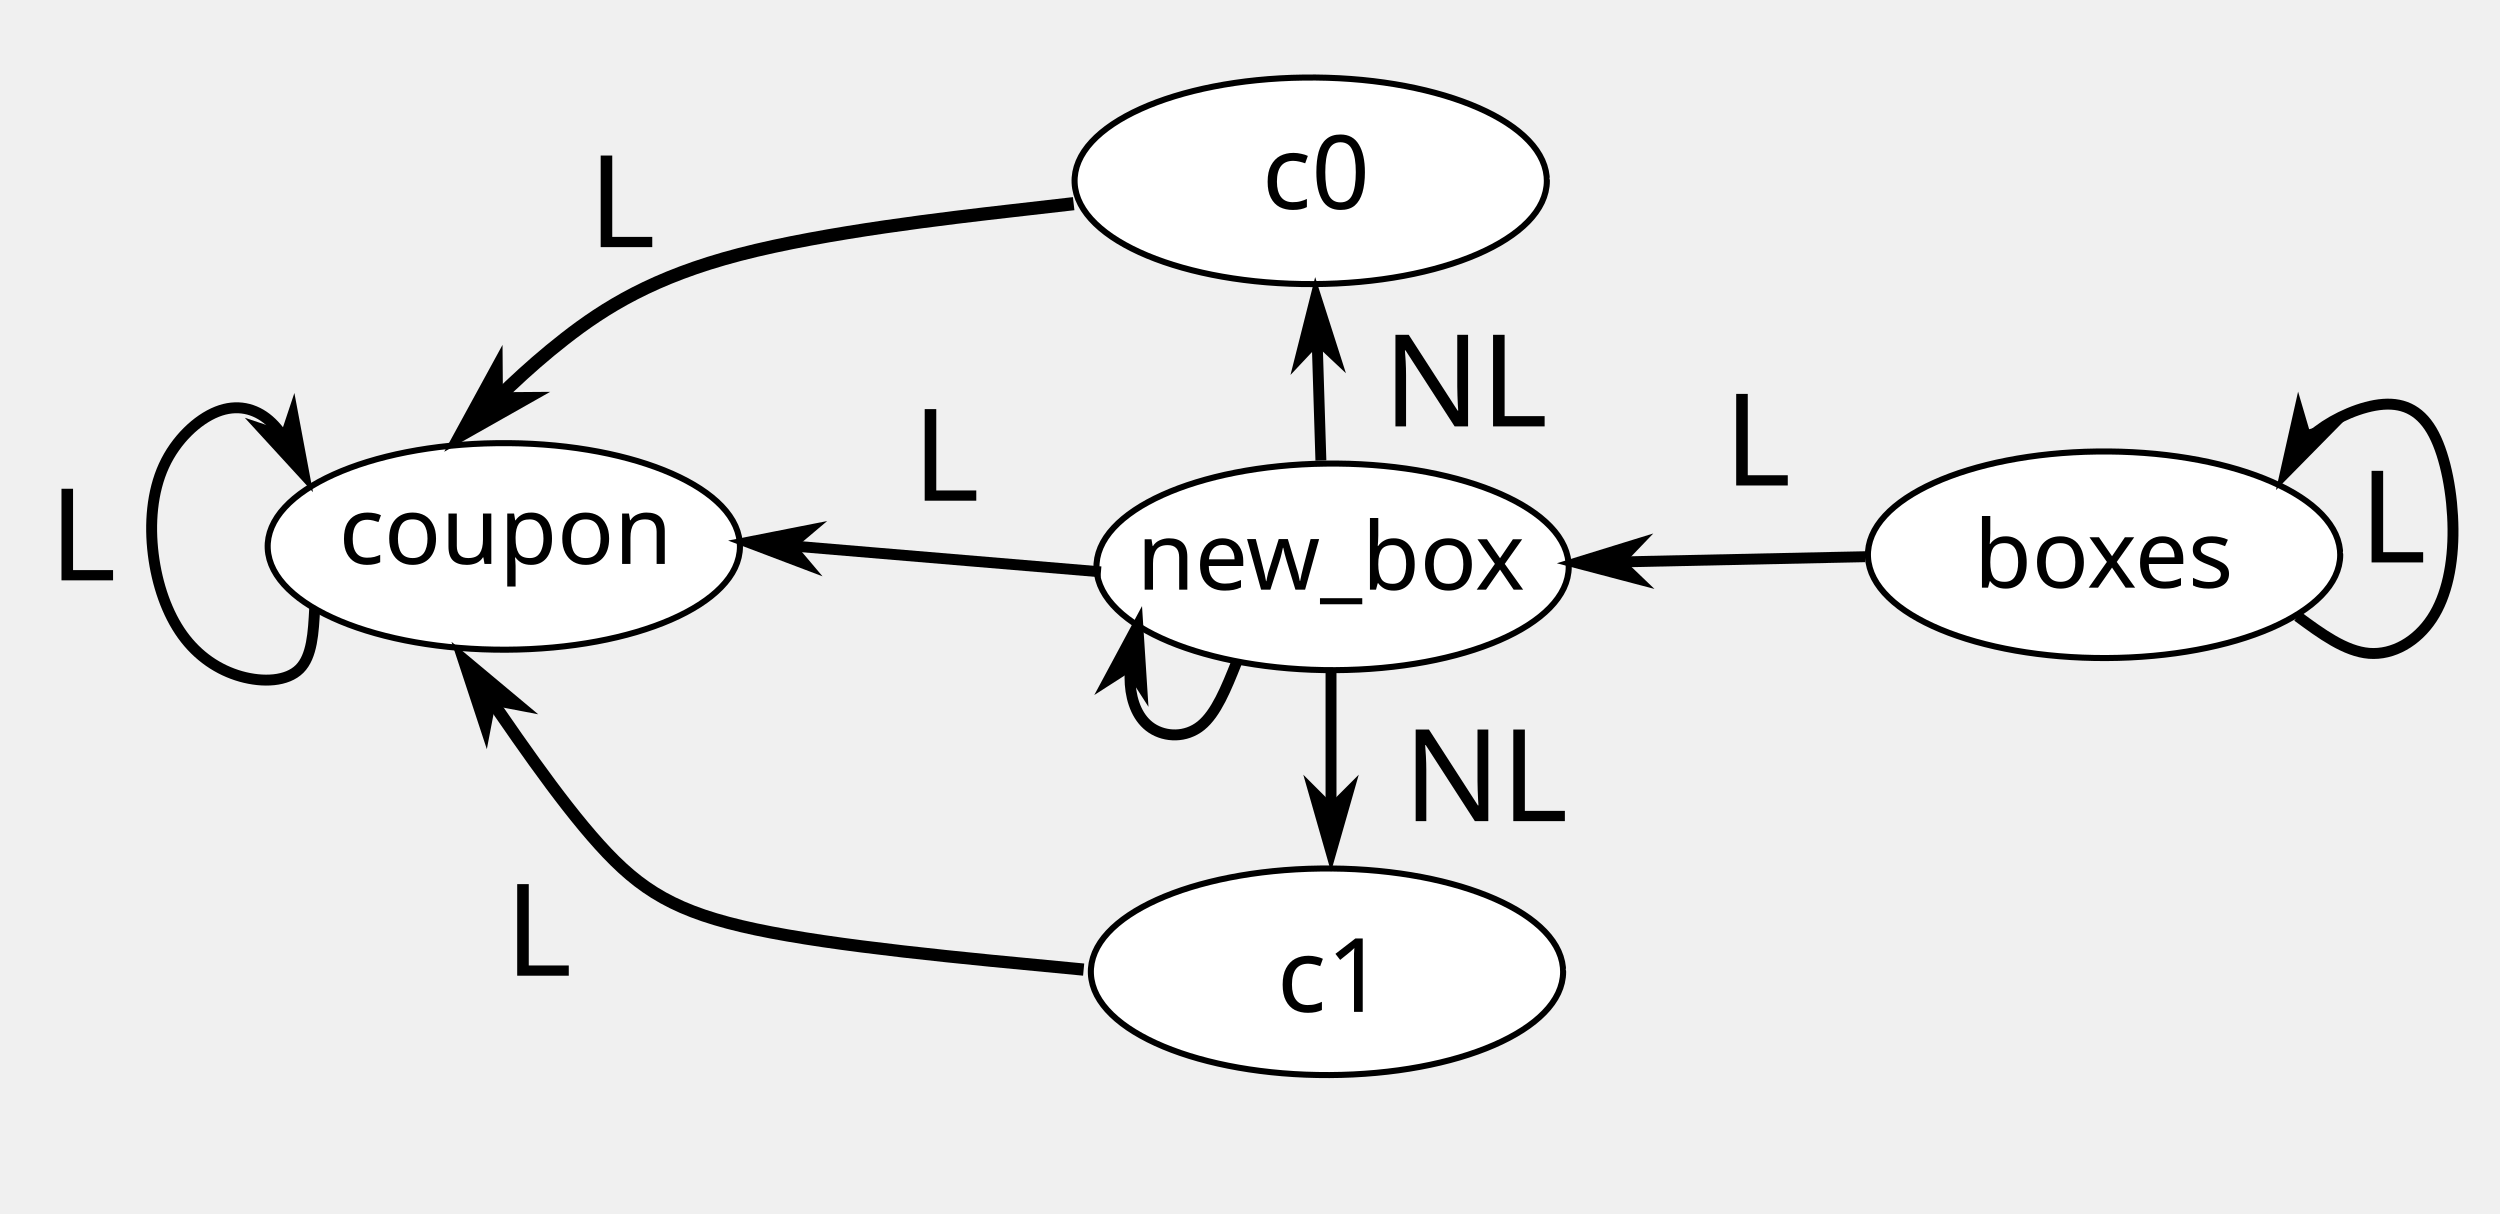
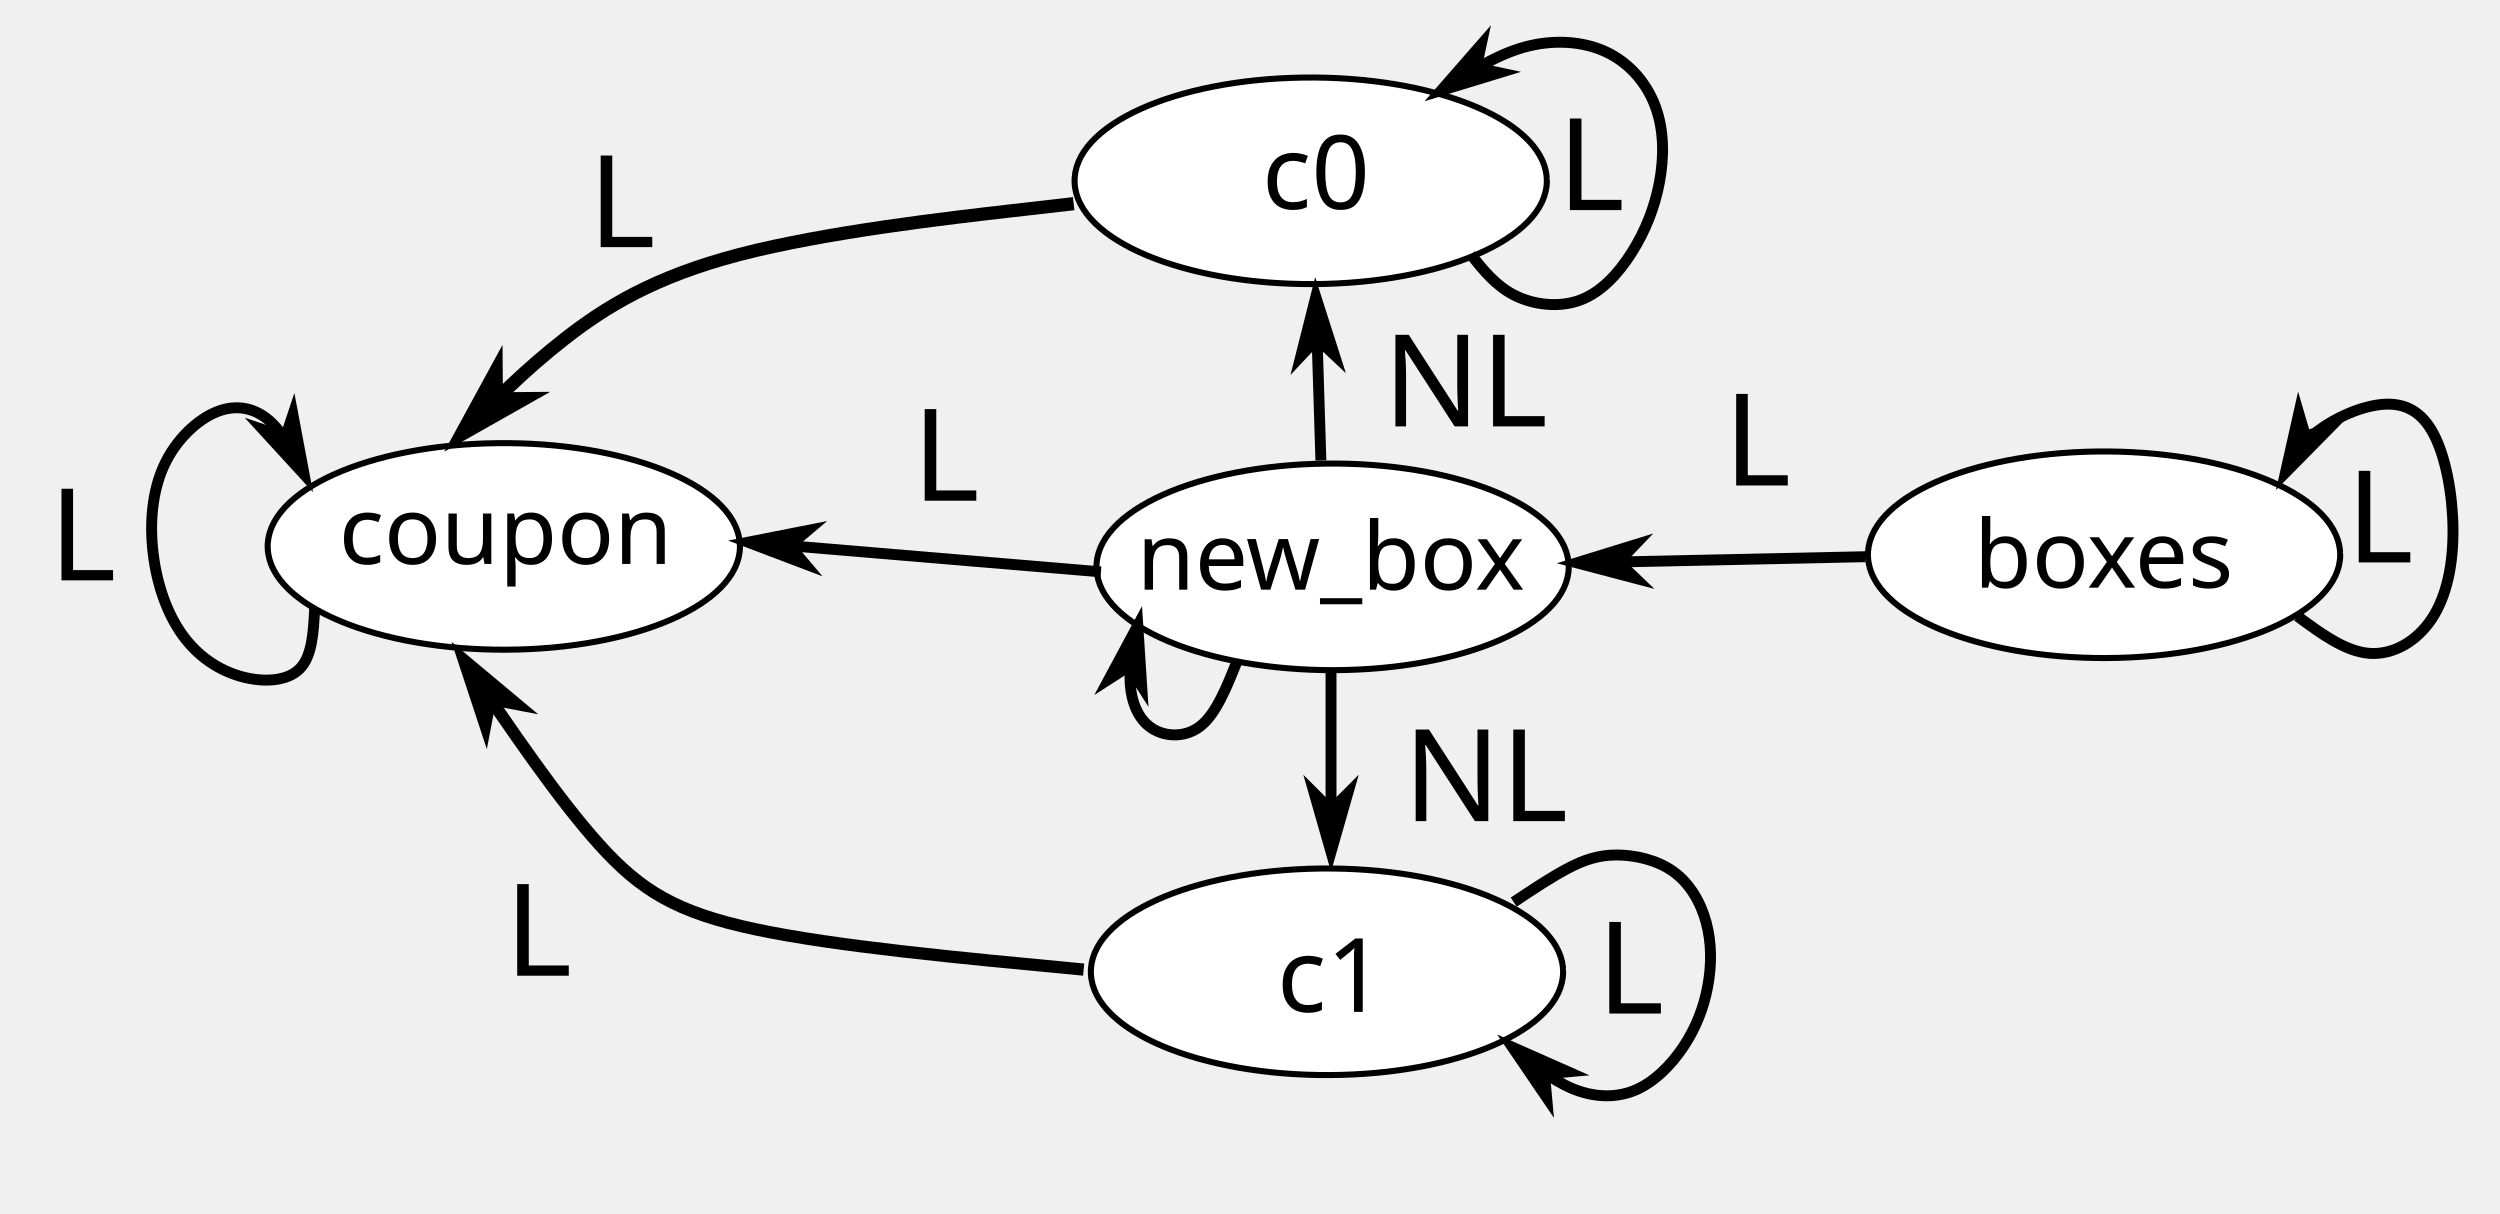
<svg xmlns="http://www.w3.org/2000/svg" xmlns:xlink="http://www.w3.org/1999/xlink" width="206mm" height="100mm" viewBox="0 0 206 100" version="1.1" id="svg5">
  <defs id="defs2">
    <marker style="overflow:visible;" id="marker37610" refX="0.0" refY="0.0" orient="auto">
      <path transform="scale(0.4) rotate(180) translate(10,0)" style="fill-rule:evenodd;fill:context-stroke;stroke:context-stroke;stroke-width:1.0pt;" d="M 0.0,0.0 L 5.0,-5.0 L -12.5,0.0 L 5.0,5.0 L 0.0,0.0 z " id="path37608" />
    </marker>
    <marker style="overflow:visible" id="marker31057" refX="0.0" refY="0.0" orient="auto">
      <path transform="scale(0.4) translate(10,0)" style="fill-rule:evenodd;fill:context-stroke;stroke:context-stroke;stroke-width:1.0pt" d="M 0.0,0.0 L 5.0,-5.0 L -12.5,0.0 L 5.0,5.0 L 0.0,0.0 z " id="path31055" />
    </marker>
    <marker style="overflow:visible" id="marker31047" refX="0.0" refY="0.0" orient="auto">
      <path transform="scale(0.8) translate(12.5,0)" style="fill-rule:evenodd;fill:context-stroke;stroke:context-stroke;stroke-width:1.0pt" d="M 0.0,0.0 L 5.0,-5.0 L -12.5,0.0 L 5.0,5.0 L 0.0,0.0 z " id="path31045" />
    </marker>
    <marker style="overflow:visible;" id="marker31037" refX="0.0" refY="0.0" orient="auto">
      <path transform="scale(0.4) rotate(180) translate(10,0)" style="fill-rule:evenodd;fill:context-stroke;stroke:context-stroke;stroke-width:1.0pt;" d="M 0.0,0.0 L 5.0,-5.0 L -12.5,0.0 L 5.0,5.0 L 0.0,0.0 z " id="path31035" />
    </marker>
    <marker style="overflow:visible" id="Arrow1Mstart" refX="0.0" refY="0.0" orient="auto">
      <path transform="scale(0.4) translate(10,0)" style="fill-rule:evenodd;fill:context-stroke;stroke:context-stroke;stroke-width:1.0pt" d="M 0.0,0.0 L 5.0,-5.0 L -12.5,0.0 L 5.0,5.0 L 0.0,0.0 z " id="path29568" />
    </marker>
    <linearGradient id="linearGradient29990">
      <stop style="stop-color:#ffffff;stop-opacity:1;" offset="0" id="stop29986" />
      <stop style="stop-color:#000000;stop-opacity:1" offset="1" id="stop29988" />
    </linearGradient>
    <marker style="overflow:visible;" id="Arrow1Mend" refX="0.0" refY="0.0" orient="auto">
      <path transform="scale(0.4) rotate(180) translate(10,0)" style="fill-rule:evenodd;fill:context-stroke;stroke:context-stroke;stroke-width:1.0pt;" d="M 0.0,0.0 L 5.0,-5.0 L -12.5,0.0 L 5.0,5.0 L 0.0,0.0 z " id="path29571" />
    </marker>
    <marker style="overflow:visible;" id="marker29860" refX="0.0" refY="0.0" orient="auto">
      <path transform="scale(0.8) rotate(180) translate(12.5,0)" style="fill-rule:evenodd;fill:context-stroke;stroke:context-stroke;stroke-width:1.0pt;" d="M 0.0,0.0 L 5.0,-5.0 L -12.5,0.0 L 5.0,5.0 L 0.0,0.0 z " id="path29858" />
    </marker>
    <marker style="overflow:visible" id="marker29850" refX="0.0" refY="0.0" orient="auto">
      <path transform="scale(0.8) translate(12.5,0)" style="fill-rule:evenodd;fill:context-stroke;stroke:context-stroke;stroke-width:1.0pt" d="M 0.0,0.0 L 5.0,-5.0 L -12.5,0.0 L 5.0,5.0 L 0.0,0.0 z " id="path29848" />
    </marker>
    <marker style="overflow:visible" id="marker29840" refX="0.0" refY="0.0" orient="auto">
      <path transform="scale(0.8) translate(12.5,0)" style="fill-rule:evenodd;fill:context-stroke;stroke:context-stroke;stroke-width:1.0pt" d="M 0.0,0.0 L 5.0,-5.0 L -12.5,0.0 L 5.0,5.0 L 0.0,0.0 z " id="path29838" />
    </marker>
    <marker style="overflow:visible" id="Arrow1Lstart" refX="0.0" refY="0.0" orient="auto">
      <path transform="scale(0.8) translate(12.5,0)" style="fill-rule:evenodd;fill:context-stroke;stroke:context-stroke;stroke-width:1.0pt" d="M 0.0,0.0 L 5.0,-5.0 L -12.5,0.0 L 5.0,5.0 L 0.0,0.0 z " id="path29562" />
    </marker>
    <marker style="overflow:visible;" id="Arrow1Lend" refX="0.0" refY="0.0" orient="auto">
      <path transform="scale(0.8) rotate(180) translate(12.5,0)" style="fill-rule:evenodd;fill:context-stroke;stroke:context-stroke;stroke-width:1.0pt;" d="M 0.0,0.0 L 5.0,-5.0 L -12.5,0.0 L 5.0,5.0 L 0.0,0.0 z " id="path29565" />
    </marker>
    <linearGradient id="linearGradient29251">
      <stop style="stop-color:#ffffff;stop-opacity:1;" offset="0" id="stop29247" />
      <stop style="stop-color:#ffffff;stop-opacity:0;" offset="1" id="stop29249" />
    </linearGradient>
    <linearGradient xlink:href="#linearGradient29251" id="linearGradient29253" x1="135.901" y1="45.851" x2="60.706" y2="44.691" gradientUnits="userSpaceOnUse" gradientTransform="translate(-47.31241,-29.71369)" />
    <linearGradient xlink:href="#linearGradient29990" id="linearGradient29992" x1="78.897" y1="77.658" x2="40.481" y2="53.7" gradientUnits="userSpaceOnUse" gradientTransform="translate(10.61822,2.00452)" />
    <marker style="overflow:visible" id="marker31037-8" refX="0" refY="0" orient="auto">
      <path transform="matrix(-0.4,0,0,-0.4,-4,0)" style="fill:context-stroke;fill-rule:evenodd;stroke:context-stroke;stroke-width:1pt" d="M 0,0 5,-5 -12.5,0 5,5 Z" id="path31035-1" />
    </marker>
  </defs>
  <g id="layer1">
    <path style="fill:#ffffff;stroke:#000000;stroke-width:1;stroke-linecap:round;stroke-linejoin:round;stroke-miterlimit:4;stroke-dasharray:none;paint-order:stroke fill markers" id="path862" d="M 60.722,45.025 A 19.208,8.261 0 0 1 41.708,53.286 19.208,8.261 0 0 1 22.31,45.192 19.208,8.261 0 0 1 40.931,36.767 19.208,8.261 0 0 1 60.706,44.691" />
    <path style="fill:url(#linearGradient29992);fill-opacity:1;stroke:#000000;stroke-width:1;stroke-linecap:round;stroke-linejoin:round;stroke-miterlimit:4;stroke-dasharray:none;paint-order:stroke fill markers" id="path862-0" d="m 128.551,80.075 a 19.208,8.261 0 0 1 -19.013,8.261 19.208,8.261 0 0 1 -19.398,-8.094 19.208,8.261 0 0 1 18.621,-8.425 19.208,8.261 0 0 1 19.775,7.923" />
    <path style="fill:url(#linearGradient29253);fill-opacity:1;stroke:#000000;stroke-width:1;stroke-linecap:round;stroke-linejoin:round;stroke-miterlimit:4;stroke-dasharray:none;paint-order:stroke fill markers" id="path862-0-3" d="M 127.211,14.898 A 19.208,8.261 0 0 1 108.198,23.159 19.208,8.261 0 0 1 88.799,15.066 19.208,8.261 0 0 1 107.42,6.641 19.208,8.261 0 0 1 127.195,14.564" />
    <path style="fill:#ffffff;stroke:#000000;stroke-width:1;stroke-linecap:round;stroke-linejoin:round;stroke-miterlimit:4;stroke-dasharray:none;paint-order:stroke fill markers" id="path862-7" d="m 129.013,46.709 a 19.208,8.261 0 0 1 -19.013,8.261 19.208,8.261 0 0 1 -19.398,-8.094 19.208,8.261 0 0 1 18.621,-8.425 19.208,8.261 0 0 1 19.775,7.923" />
    <text xml:space="preserve" style="font-style:normal;font-weight:normal;font-size:7.761px;line-height:1.25;font-family:sans-serif;fill:#000000;fill-opacity:1;stroke:none;stroke-width:0.265" x="27.922" y="46.469" id="text4510">
      <tspan id="tspan4508" style="font-size:7.761px;stroke-width:0.265" x="27.922" y="46.469">coupon</tspan>
    </text>
    <text xml:space="preserve" style="font-style:normal;font-weight:normal;font-size:7.761px;line-height:1.25;font-family:sans-serif;fill:#000000;fill-opacity:1;stroke:none;stroke-width:0.265" x="93.664" y="48.587" id="text4510-7">
      <tspan id="tspan4508-0" style="font-size:7.761px;stroke-width:0.265" x="93.664" y="48.587">new_box</tspan>
    </text>
    <text xml:space="preserve" style="font-style:normal;font-weight:normal;font-size:8.467px;line-height:1.25;font-family:sans-serif;fill:#000000;fill-opacity:1;stroke:none;stroke-width:0.265" x="103.984" y="17.221" id="text22223">
      <tspan id="tspan22221" style="font-size:8.467px;stroke-width:0.265" x="103.984" y="17.221">c0</tspan>
    </text>
    <text xml:space="preserve" style="font-style:normal;font-weight:normal;font-size:8.467px;line-height:1.25;font-family:sans-serif;fill:#000000;fill-opacity:1;stroke:none;stroke-width:0.265" x="105.221" y="83.38" id="text25935">
      <tspan id="tspan25933" style="font-size:8.467px;stroke-width:0.265" x="105.221" y="83.38">c1</tspan>
    </text>
    <text xml:space="preserve" style="font-style:normal;font-weight:normal;font-size:10.583px;line-height:1.25;font-family:sans-serif;fill:#000000;fill-opacity:1;stroke:none;stroke-width:0.265" x="4.037" y="47.82" id="text33138">
      <tspan id="tspan33136" style="stroke-width:0.265" x="4.037" y="47.82">L</tspan>
    </text>
    <text xml:space="preserve" style="font-style:normal;font-weight:normal;font-size:10.583px;line-height:1.25;font-family:sans-serif;fill:#000000;fill-opacity:1;stroke:none;stroke-width:0.265" x="41.587" y="80.401" id="text33138-3">
      <tspan id="tspan33136-7" style="stroke-width:0.265" x="41.587" y="80.401">L</tspan>
    </text>
    <text xml:space="preserve" style="font-style:normal;font-weight:normal;font-size:10.583px;line-height:1.25;font-family:sans-serif;fill:#000000;fill-opacity:1;stroke:none;stroke-width:0.265" x="48.465" y="20.363" id="text33138-2-4">
      <tspan id="tspan33136-5-8" style="stroke-width:0.265" x="48.465" y="20.363">L</tspan>
    </text>
    <text xml:space="preserve" style="font-style:normal;font-weight:normal;font-size:10.583px;line-height:1.25;font-family:sans-serif;fill:#000000;fill-opacity:1;stroke:none;stroke-width:0.265" x="75.164" y="41.257" id="text33138-2-4-0">
      <tspan id="tspan33136-5-8-6" style="stroke-width:0.265" x="75.164" y="41.257">L</tspan>
    </text>
    <text xml:space="preserve" style="font-style:normal;font-weight:normal;font-size:10.583px;line-height:1.25;font-family:sans-serif;fill:#000000;fill-opacity:1;stroke:none;stroke-width:0.265" x="142.032" y="40.005" id="text33138-2-4-0-1">
      <tspan id="tspan33136-5-8-6-0" style="stroke-width:0.265" x="142.032" y="40.005">L</tspan>
    </text>
+     <text xml:space="preserve" style="font-style:normal;font-weight:normal;font-size:10.583px;line-height:1.25;font-family:sans-serif;fill:#000000;fill-opacity:1;stroke:none;stroke-width:0.265" x="131.576" y="83.517" id="text33138-2-4-0-1-1">
+       <tspan id="tspan33136-5-8-6-0-3" style="stroke-width:0.265" x="131.576" y="83.517">L</tspan>
+     </text>
+     <text xml:space="preserve" style="font-style:normal;font-weight:normal;font-size:10.583px;line-height:1.25;font-family:sans-serif;fill:#000000;fill-opacity:1;stroke:none;stroke-width:0.265" x="128.327" y="17.312" id="text33138-2-4-0-1-1-6">
+       <tspan id="tspan33136-5-8-6-0-3-5" style="stroke-width:0.265" x="128.327" y="17.312">L</tspan>
+     </text>
    <text xml:space="preserve" style="font-style:normal;font-weight:normal;font-size:10.583px;line-height:1.25;font-family:sans-serif;fill:#000000;fill-opacity:1;stroke:none;stroke-width:0.265" x="113.955" y="35.134" id="text33138-2-4-2-3">
      <tspan id="tspan33136-5-8-4-7" style="stroke-width:0.265" x="113.955" y="35.134">NL</tspan>
    </text>
    <path style="fill:none;stroke:#000000;stroke-width:0.9;stroke-linecap:butt;stroke-linejoin:miter;stroke-miterlimit:4;stroke-dasharray:none;stroke-opacity:1;marker-end:url(#marker31037)" d="m 25.929,50.149 c -0.104,1.967 -0.207,3.934 -1.242,4.968 -1.035,1.035 -3.002,1.138 -4.839,0.621 -1.837,-0.517 -3.545,-1.656 -4.813,-3.416 -1.268,-1.76 -2.096,-4.14 -2.407,-6.65 -0.311,-2.51 -0.104,-5.149 0.88,-7.297 0.983,-2.148 2.743,-3.804 4.373,-4.451 1.63,-0.647 3.131,-0.285 4.296,0.725 1.164,1.009 1.992,2.665 2.82,4.321" id="path34406" />
    <path style="fill:none;stroke:#000000;stroke-width:1.008;stroke-linecap:butt;stroke-linejoin:miter;stroke-miterlimit:4;stroke-dasharray:none;stroke-opacity:1;marker-start:url(#marker31057)" d="m 38.317,54.528 c 3.85,5.671 7.7,11.342 11.085,15.089 3.385,3.747 6.306,5.57 12.877,6.962 6.571,1.392 16.793,2.354 27.014,3.316" id="path34702" />
    <path style="fill:none;stroke:#000000;stroke-width:1.086;stroke-linecap:butt;stroke-linejoin:miter;stroke-miterlimit:4;stroke-dasharray:none;stroke-opacity:1;marker-start:url(#marker31057)" d="m 38.102,35.703 c 2.567,-2.606 5.134,-5.213 8.427,-7.782 3.293,-2.57 7.311,-5.103 14.422,-6.953 7.111,-1.85 17.315,-3.018 22.417,-3.602 5.102,-0.584 5.102,-0.584 5.102,-0.584" id="path36311" />
    <path style="fill:#ffffff;stroke:#000000;stroke-width:1;stroke-linecap:round;stroke-linejoin:round;stroke-miterlimit:4;stroke-dasharray:none;paint-order:stroke fill markers" id="path862-7-4" d="m 192.583,45.712 a 19.208,8.261 0 0 1 -19.014,8.261 19.208,8.261 0 0 1 -19.398,-8.094 19.208,8.261 0 0 1 18.621,-8.425 19.208,8.261 0 0 1 19.775,7.923" />
    <text xml:space="preserve" style="font-style:normal;font-weight:normal;font-size:7.761px;line-height:1.25;font-family:sans-serif;fill:#000000;fill-opacity:1;stroke:none;stroke-width:0.265" x="162.655" y="48.424" id="text4510-7-7">
      <tspan id="tspan4508-0-1" style="font-size:7.761px;stroke-width:0.265" x="162.655" y="48.424">boxes</tspan>
    </text>
-     <text xml:space="preserve" style="font-style:normal;font-weight:normal;font-size:10.583px;line-height:1.25;font-family:sans-serif;fill:#000000;fill-opacity:1;stroke:none;stroke-width:0.265" x="194.385" y="46.343" id="text33138-2-2-7-6-3">
-       <tspan id="tspan33136-5-2-1-7-8" style="stroke-width:0.265" x="194.385" y="46.343">L</tspan>
+     <text xml:space="preserve" style="font-style:normal;font-weight:normal;font-size:10.583px;line-height:1.25;font-family:sans-serif;fill:#000000;fill-opacity:1;stroke:none;stroke-width:0.265" x="193.327" y="46.343" id="text33138-2-2-7-6-3">
+       <tspan id="tspan33136-5-2-1-7-8" style="stroke-width:0.265" x="193.327" y="46.343">L</tspan>
    </text>
    <path style="fill:none;stroke:#000000;stroke-width:0.9;stroke-linecap:butt;stroke-linejoin:miter;stroke-miterlimit:4;stroke-dasharray:none;stroke-opacity:1;marker-end:url(#marker31037-8)" d="m 189.318,50.781 c 1.967,1.449 3.934,2.898 5.9,3.054 1.967,0.155 3.933,-0.983 5.175,-2.872 1.242,-1.889 1.76,-4.528 1.734,-7.375 -0.026,-2.846 -0.595,-5.9 -1.578,-7.789 -0.983,-1.889 -2.381,-2.614 -4.166,-2.484 -1.786,0.129 -3.959,1.113 -5.357,2.174 -1.397,1.061 -2.018,2.2 -2.639,3.338" id="path37441-4" />
    <path style="fill:none;stroke:#000000;stroke-width:0.9;stroke-linecap:butt;stroke-linejoin:miter;stroke-opacity:1;stroke-miterlimit:4;stroke-dasharray:none;marker-end:url(#marker37610)" d="m 109.676,55.047 c 0,5.005 0,10.009 0,15.013" id="path12665" />
    <path style="fill:none;stroke:#000000;stroke-width:0.9;stroke-linecap:butt;stroke-linejoin:miter;stroke-opacity:1;stroke-miterlimit:4;stroke-dasharray:none;marker-start:url(#marker31057)" d="m 108.425,24.604 c 0.139,4.448 0.278,8.897 0.417,13.345" id="path12669" />
    <path style="fill:none;stroke:#000000;stroke-width:0.9;stroke-linecap:butt;stroke-linejoin:miter;stroke-miterlimit:4;stroke-dasharray:none;stroke-opacity:1;marker-end:url(#marker37610)" d="M 90.718,47.123 C 81.067,46.312 71.416,45.502 61.764,44.691" id="path12786" />
    <path style="fill:none;stroke:#000000;stroke-width:0.9;stroke-linecap:butt;stroke-linejoin:miter;stroke-miterlimit:4;stroke-dasharray:none;stroke-opacity:1;marker-start:url(#marker31057)" d="m 130.056,46.375 c 7.877,-0.167 15.755,-0.335 23.632,-0.502" id="path12790" />
    <text xml:space="preserve" style="font-style:normal;font-weight:normal;font-size:10.583px;line-height:1.25;font-family:sans-serif;fill:#000000;fill-opacity:1;stroke:none;stroke-width:0.265" x="115.623" y="67.662" id="text33138-2-4-2-3-4">
      <tspan id="tspan33136-5-8-4-7-0" style="stroke-width:0.265" x="115.623" y="67.662">NL</tspan>
    </text>
    <path style="fill:none;stroke:#000000;stroke-width:0.9;stroke-linecap:butt;stroke-linejoin:round;stroke-opacity:1;stroke-miterlimit:4;stroke-dasharray:none;marker-end:url(#marker37610)" d="m 101.884,54.603 c -0.837,2.092 -1.674,4.184 -2.929,5.195 -1.255,1.011 -2.929,0.941 -4.045,0.209 -1.116,-0.732 -1.674,-2.127 -1.778,-3.626 -0.105,-1.499 0.244,-3.103 0.593,-4.707" id="path13744" />
+     <path style="fill:none;stroke:#000000;stroke-width:0.9;stroke-linecap:butt;stroke-linejoin:round;stroke-miterlimit:4;stroke-dasharray:none;stroke-opacity:1;marker-start:url(#marker31057)" d="m 124.728,86.378 c 1.554,1.295 3.108,2.59 4.791,3.302 1.683,0.712 3.496,0.842 5.115,0.194 1.618,-0.647 3.043,-2.072 4.079,-3.626 1.036,-1.554 1.683,-3.237 2.007,-4.985 0.324,-1.748 0.324,-3.561 -0.129,-5.244 -0.453,-1.683 -1.359,-3.237 -2.719,-4.208 -1.36,-0.971 -3.172,-1.36 -4.661,-1.36 -1.489,-5.7e-5 -2.655,0.388 -4.014,1.101 -1.36,0.712 -2.913,1.748 -4.467,2.784" id="path14434" />
+     <path style="fill:none;stroke:#000000;stroke-width:0.9;stroke-linecap:butt;stroke-linejoin:round;stroke-opacity:1;stroke-miterlimit:4;stroke-dasharray:none;marker-start:url(#marker31057)" d="m 118.868,7.381 c 2.201,-1.424 4.403,-2.849 6.733,-3.496 2.331,-0.647 4.791,-0.518 6.733,0.389 1.942,0.907 3.367,2.59 4.079,4.532 0.712,1.942 0.712,4.144 0.324,6.215 -0.388,2.072 -1.165,4.014 -2.266,5.762 -1.101,1.748 -2.525,3.302 -4.273,3.949 -1.748,0.647 -3.82,0.388 -5.374,-0.388 -1.554,-0.777 -2.59,-2.072 -3.626,-3.367" id="path14611" />
  </g>
</svg>
